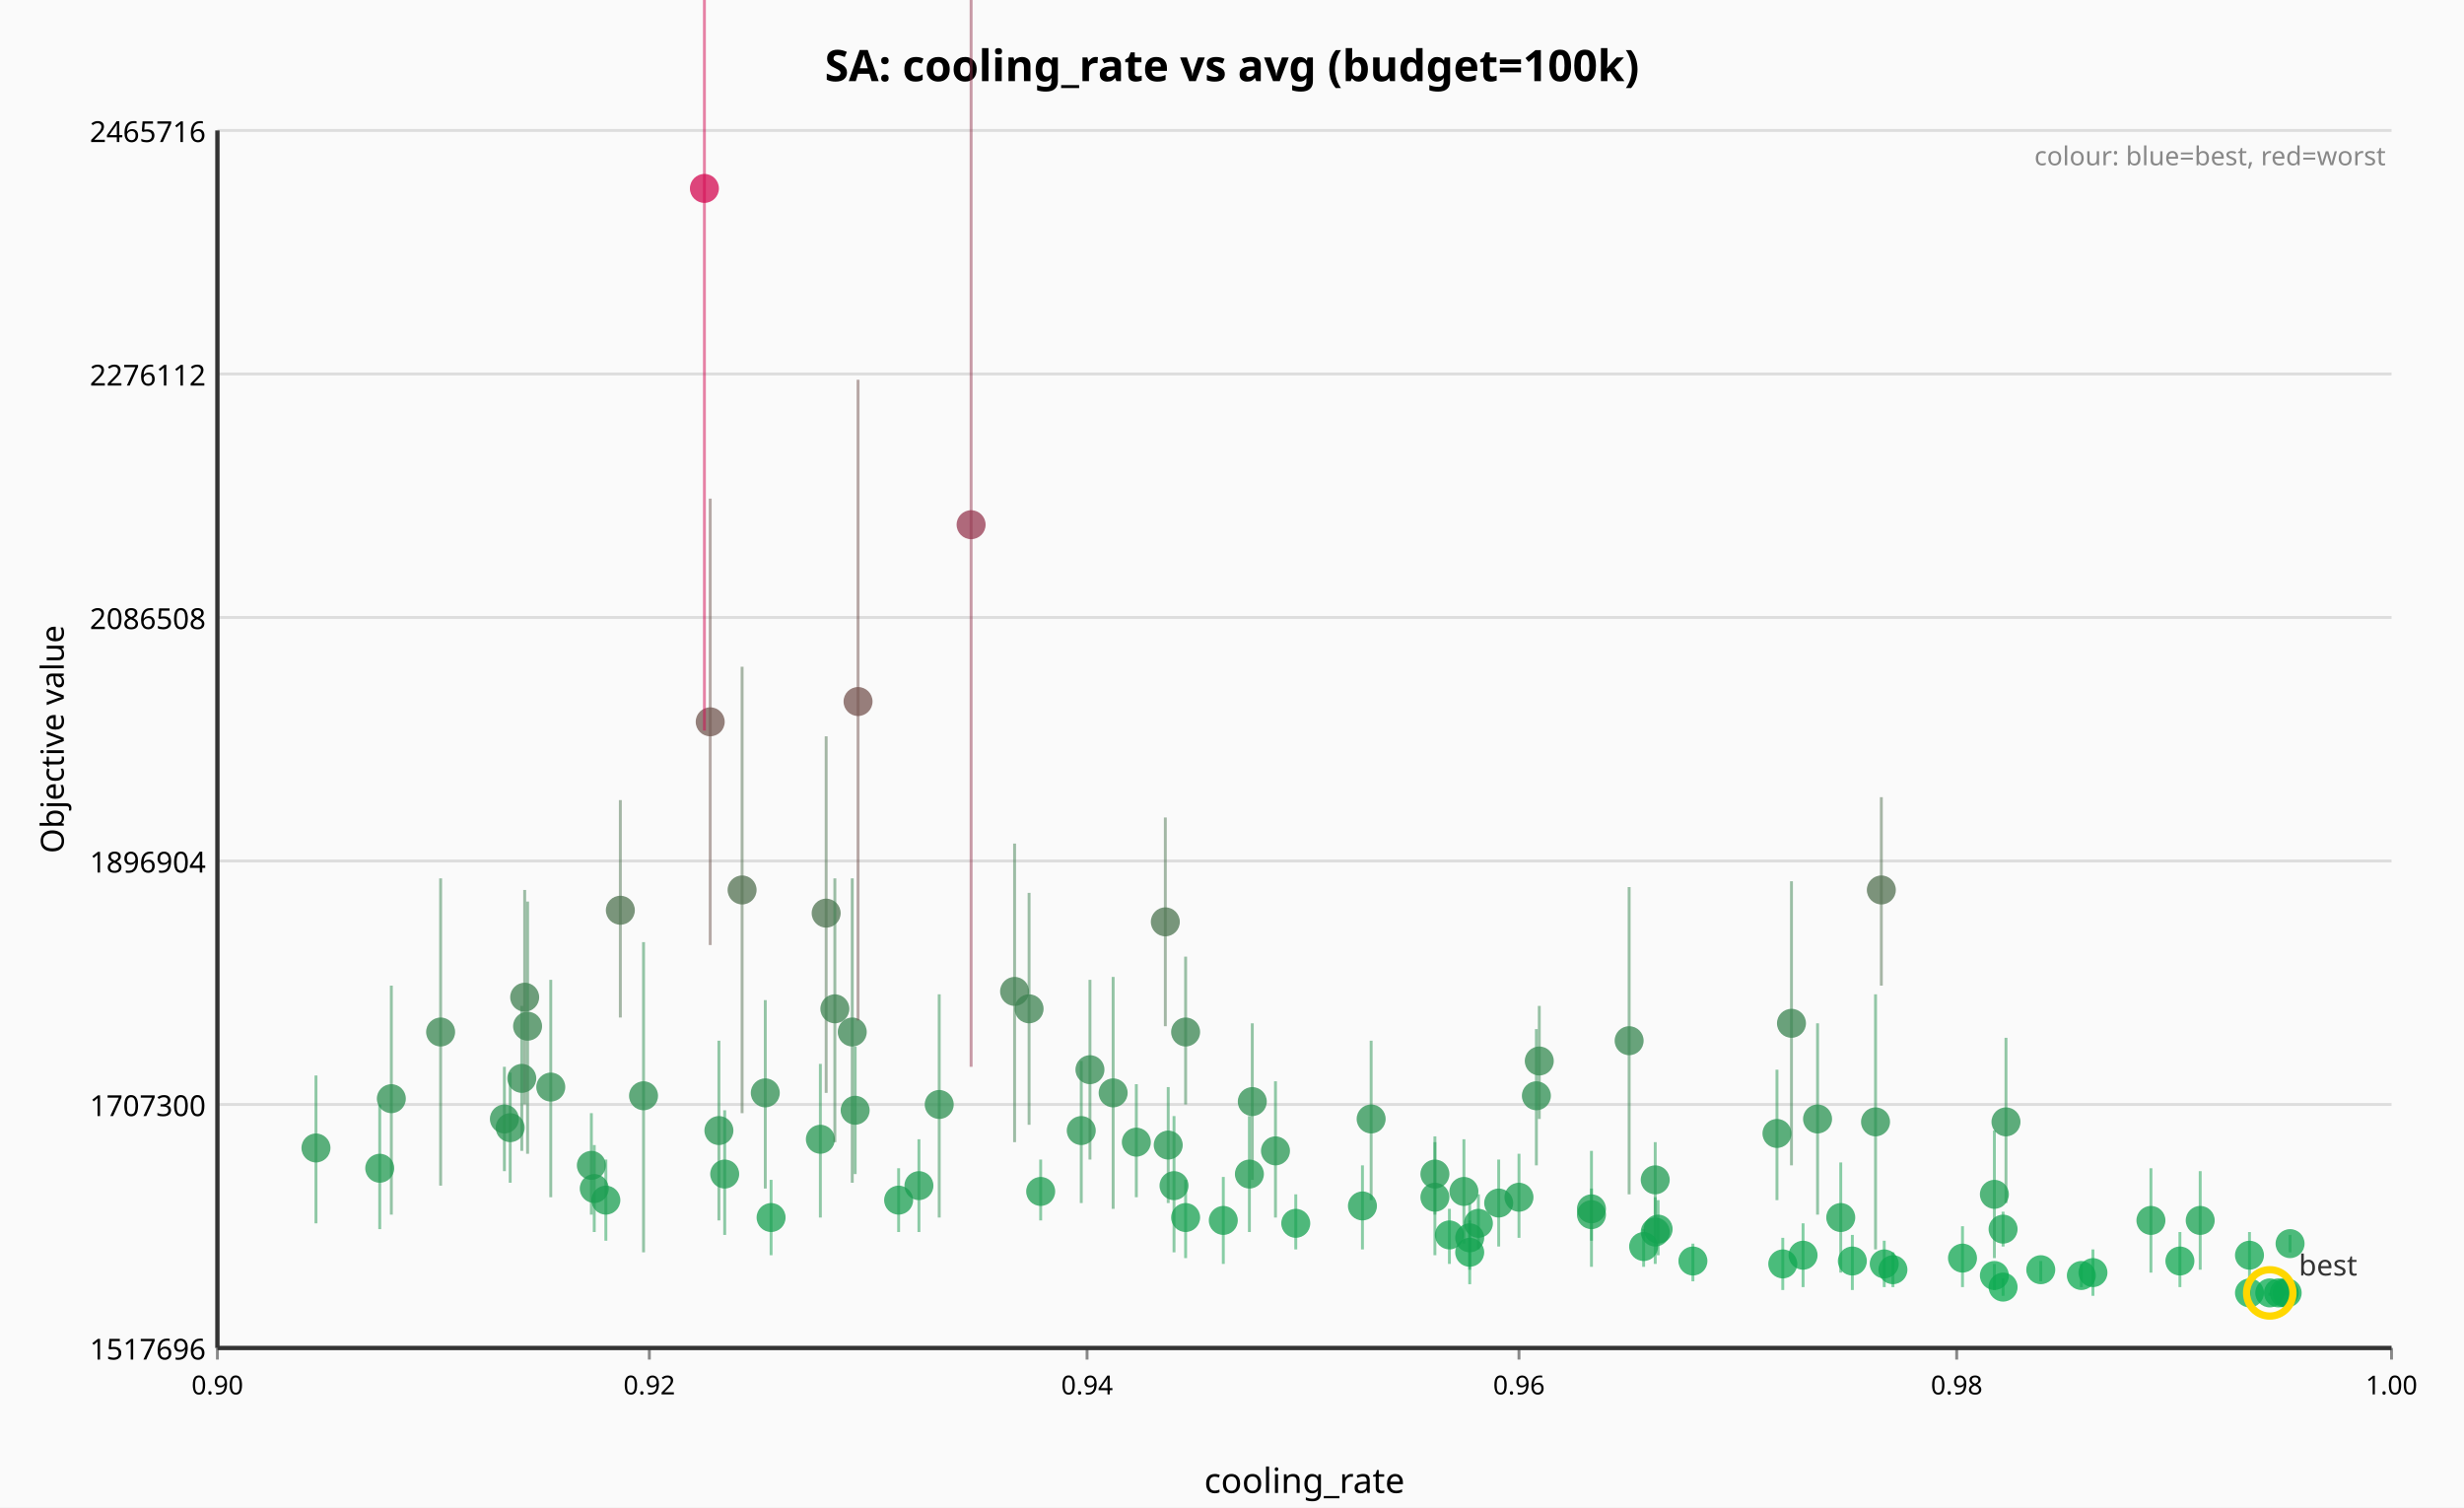
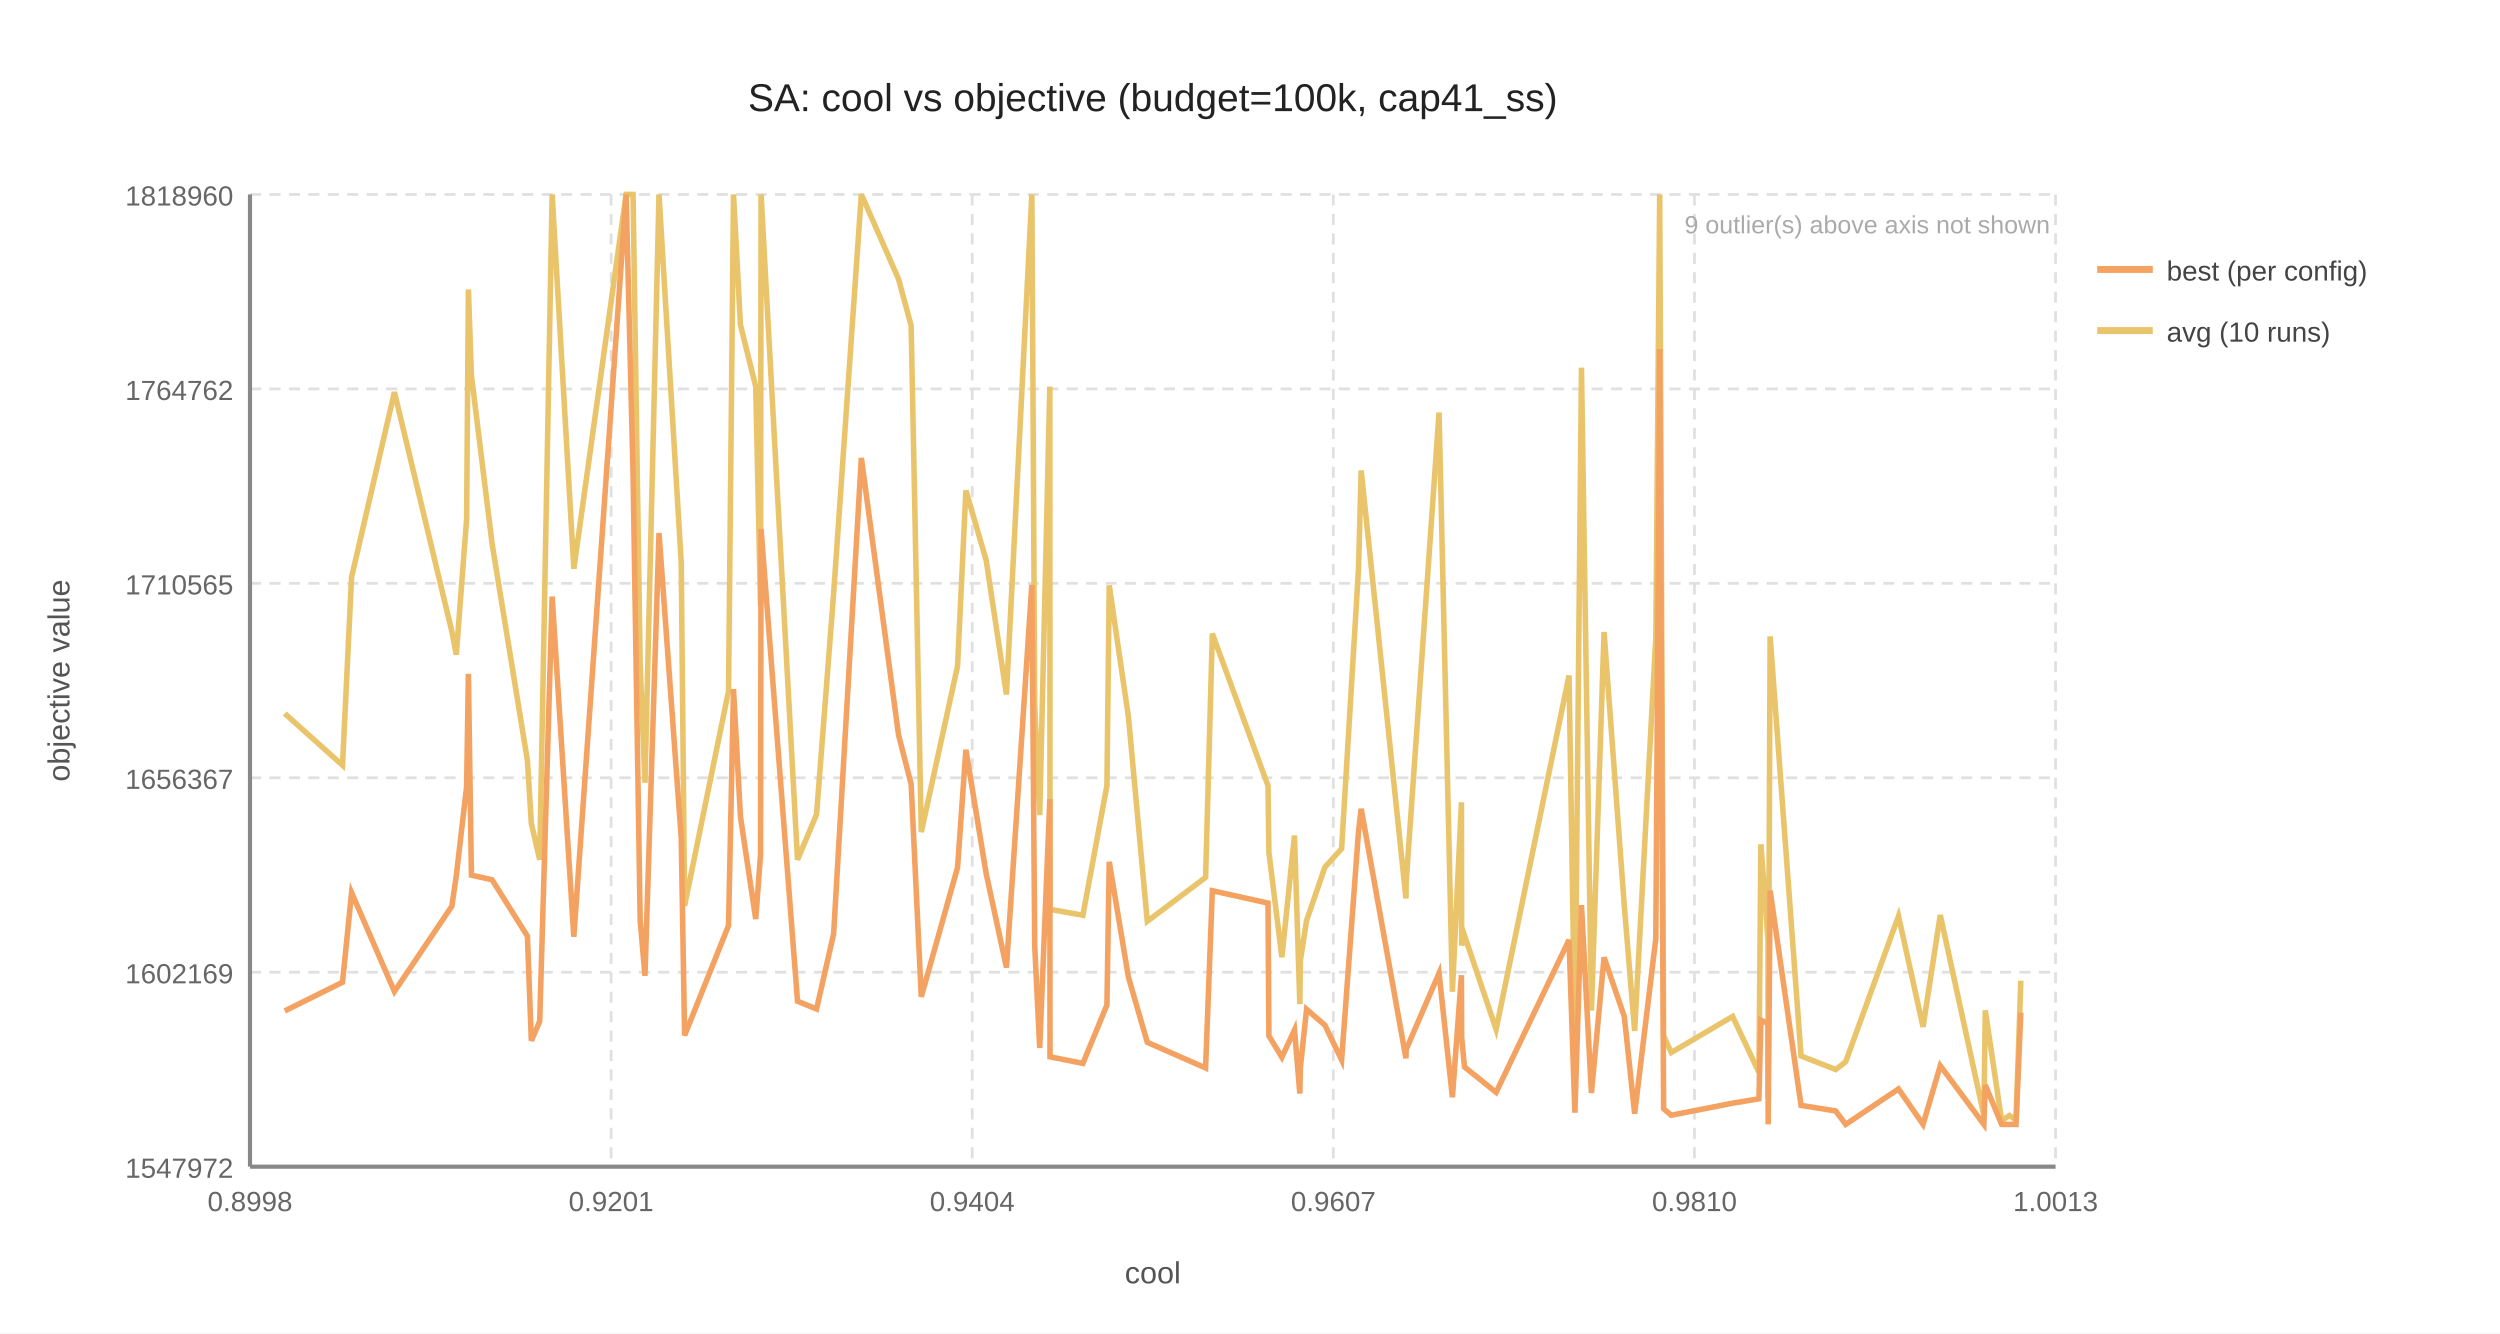
- <svg xmlns="http://www.w3.org/2000/svg" width="850" height="520">
-   <rect width="850" height="520" fill="#fafafa" />
-   <text x="425" y="28" text-anchor="middle" font-size="15" font-weight="bold" font-family="sans-serif">SA: cooling_rate vs avg (budget=100k)</text>
-   <line x1="75" y1="465" x2="825" y2="465" stroke="#ddd" stroke-width="1" />
-   <text x="71" y="469" text-anchor="end" font-size="10" font-family="sans-serif">1517696</text>
-   <line x1="75" y1="381" x2="825" y2="381" stroke="#ddd" stroke-width="1" />
-   <text x="71" y="385" text-anchor="end" font-size="10" font-family="sans-serif">1707300</text>
-   <line x1="75" y1="297" x2="825" y2="297" stroke="#ddd" stroke-width="1" />
-   <text x="71" y="301" text-anchor="end" font-size="10" font-family="sans-serif">1896904</text>
-   <line x1="75" y1="213" x2="825" y2="213" stroke="#ddd" stroke-width="1" />
-   <text x="71" y="217" text-anchor="end" font-size="10" font-family="sans-serif">2086508</text>
-   <line x1="75" y1="129" x2="825" y2="129" stroke="#ddd" stroke-width="1" />
-   <text x="71" y="133" text-anchor="end" font-size="10" font-family="sans-serif">2276112</text>
-   <line x1="75" y1="45" x2="825" y2="45" stroke="#ddd" stroke-width="1" />
-   <text x="71" y="49" text-anchor="end" font-size="10" font-family="sans-serif">2465716</text>
-   <line x1="75" y1="465" x2="75" y2="469" stroke="#888" />
-   <text x="75" y="481" text-anchor="middle" font-size="9" font-family="sans-serif">0.90</text>
-   <line x1="224" y1="465" x2="224" y2="469" stroke="#888" />
-   <text x="224" y="481" text-anchor="middle" font-size="9" font-family="sans-serif">0.92</text>
-   <line x1="375" y1="465" x2="375" y2="469" stroke="#888" />
-   <text x="375" y="481" text-anchor="middle" font-size="9" font-family="sans-serif">0.94</text>
-   <line x1="524" y1="465" x2="524" y2="469" stroke="#888" />
-   <text x="524" y="481" text-anchor="middle" font-size="9" font-family="sans-serif">0.96</text>
-   <line x1="675" y1="465" x2="675" y2="469" stroke="#888" />
-   <text x="675" y="481" text-anchor="middle" font-size="9" font-family="sans-serif">0.98</text>
-   <line x1="825" y1="465" x2="825" y2="469" stroke="#888" />
-   <text x="825" y="481" text-anchor="middle" font-size="9" font-family="sans-serif">1.00</text>
-   <line x1="75" y1="45" x2="75" y2="465" stroke="#333" stroke-width="1.5" />
-   <line x1="75" y1="465" x2="825" y2="465" stroke="#333" stroke-width="1.5" />
-   <text x="450" y="515" text-anchor="middle" font-size="12" font-family="sans-serif">cooling_rate</text>
-   <text transform="rotate(-90,18,255)" x="18" y="259" text-anchor="middle" font-size="11" font-family="sans-serif">Objective value</text>
-   <line x1="718" y1="436" x2="718" y2="444" stroke="rgb(13,169,80)" stroke-width="1" stroke-opacity="0.5" />
-   <circle cx="718" cy="440" r="5" fill="rgb(13,169,80)" fill-opacity="0.75" />
-   <line x1="704" y1="435" x2="704" y2="442" stroke="rgb(14,168,80)" stroke-width="1" stroke-opacity="0.5" />
-   <circle cx="704" cy="438" r="5" fill="rgb(14,168,80)" fill-opacity="0.75" />
-   <line x1="324" y1="343" x2="324" y2="420" stroke="rgb(44,143,80)" stroke-width="1" stroke-opacity="0.5" />
-   <circle cx="324" cy="381" r="5" fill="rgb(44,143,80)" fill-opacity="0.75" />
-   <line x1="776" y1="445" x2="776" y2="447" stroke="rgb(10,171,80)" stroke-width="1" stroke-opacity="0.5" />
-   <circle cx="776" cy="446" r="5" fill="rgb(10,171,80)" fill-opacity="0.75" />
-   <line x1="384" y1="337" x2="384" y2="417" stroke="rgb(46,142,80)" stroke-width="1" stroke-opacity="0.5" />
-   <circle cx="384" cy="377" r="5" fill="rgb(46,142,80)" fill-opacity="0.75" />
-   <line x1="776" y1="425" x2="776" y2="441" stroke="rgb(17,165,80)" stroke-width="1" stroke-opacity="0.5" />
-   <circle cx="776" cy="433" r="5" fill="rgb(17,165,80)" fill-opacity="0.75" />
-   <line x1="204" y1="384" x2="204" y2="419" stroke="rgb(33,152,80)" stroke-width="1" stroke-opacity="0.5" />
-   <circle cx="204" cy="402" r="5" fill="rgb(33,152,80)" fill-opacity="0.75" />
-   <line x1="722" y1="431" x2="722" y2="447" stroke="rgb(13,168,80)" stroke-width="1" stroke-opacity="0.5" />
-   <circle cx="722" cy="439" r="5" fill="rgb(13,168,80)" fill-opacity="0.75" />
-   <line x1="205" y1="395" x2="205" y2="425" stroke="rgb(29,156,80)" stroke-width="1" stroke-opacity="0.5" />
-   <circle cx="205" cy="410" r="5" fill="rgb(29,156,80)" fill-opacity="0.75" />
-   <line x1="622" y1="422" x2="622" y2="444" stroke="rgb(17,165,80)" stroke-width="1" stroke-opacity="0.5" />
-   <circle cx="622" cy="433" r="5" fill="rgb(17,165,80)" fill-opacity="0.75" />
-   <line x1="650" y1="428" x2="650" y2="444" stroke="rgb(15,167,80)" stroke-width="1" stroke-opacity="0.5" />
-   <circle cx="650" cy="436" r="5" fill="rgb(15,167,80)" fill-opacity="0.75" />
-   <line x1="495" y1="394" x2="495" y2="433" stroke="rgb(27,157,80)" stroke-width="1" stroke-opacity="0.5" />
-   <circle cx="495" cy="413" r="5" fill="rgb(27,157,80)" fill-opacity="0.75" />
-   <line x1="627" y1="353" x2="627" y2="419" stroke="rgb(41,145,80)" stroke-width="1" stroke-opacity="0.5" />
-   <circle cx="627" cy="386" r="5" fill="rgb(41,145,80)" fill-opacity="0.75" />
-   <line x1="190" y1="338" x2="190" y2="413" stroke="rgb(47,141,80)" stroke-width="1" stroke-opacity="0.5" />
-   <circle cx="190" cy="375" r="5" fill="rgb(47,141,80)" fill-opacity="0.75" />
-   <line x1="788" y1="445" x2="788" y2="447" stroke="rgb(10,171,80)" stroke-width="1" stroke-opacity="0.5" />
-   <circle cx="788" cy="446" r="5" fill="rgb(10,171,80)" fill-opacity="0.75" />
-   <line x1="473" y1="359" x2="473" y2="414" stroke="rgb(41,146,80)" stroke-width="1" stroke-opacity="0.5" />
-   <circle cx="473" cy="386" r="5" fill="rgb(41,146,80)" fill-opacity="0.75" />
-   <line x1="571" y1="413" x2="571" y2="436" stroke="rgb(21,162,80)" stroke-width="1" stroke-opacity="0.5" />
-   <circle cx="571" cy="425" r="5" fill="rgb(21,162,80)" fill-opacity="0.75" />
-   <line x1="505" y1="393" x2="505" y2="429" stroke="rgb(28,156,80)" stroke-width="1" stroke-opacity="0.5" />
-   <circle cx="505" cy="411" r="5" fill="rgb(28,156,80)" fill-opacity="0.75" />
-   <line x1="635" y1="401" x2="635" y2="439" stroke="rgb(23,160,80)" stroke-width="1" stroke-opacity="0.5" />
-   <circle cx="635" cy="420" r="5" fill="rgb(23,160,80)" fill-opacity="0.75" />
-   <line x1="789" y1="445" x2="789" y2="447" stroke="rgb(10,171,80)" stroke-width="1" stroke-opacity="0.5" />
-   <circle cx="789" cy="446" r="5" fill="rgb(10,171,80)" fill-opacity="0.75" />
-   <line x1="405" y1="385" x2="405" y2="432" stroke="rgb(29,155,80)" stroke-width="1" stroke-opacity="0.5" />
-   <circle cx="405" cy="409" r="5" fill="rgb(29,155,80)" fill-opacity="0.75" />
-   <line x1="174" y1="368" x2="174" y2="404" stroke="rgb(41,145,80)" stroke-width="1" stroke-opacity="0.5" />
-   <circle cx="174" cy="386" r="5" fill="rgb(41,145,80)" fill-opacity="0.75" />
-   <line x1="264" y1="345" x2="264" y2="410" stroke="rgb(46,142,80)" stroke-width="1" stroke-opacity="0.5" />
-   <circle cx="264" cy="377" r="5" fill="rgb(46,142,80)" fill-opacity="0.75" />
-   <line x1="180" y1="347" x2="180" y2="397" stroke="rgb(48,139,80)" stroke-width="1" stroke-opacity="0.5" />
-   <circle cx="180" cy="372" r="5" fill="rgb(48,139,80)" fill-opacity="0.75" />
-   <line x1="409" y1="330" x2="409" y2="381" stroke="rgb(57,132,80)" stroke-width="1" stroke-opacity="0.5" />
-   <circle cx="409" cy="356" r="5" fill="rgb(57,132,80)" fill-opacity="0.75" />
-   <line x1="209" y1="400" x2="209" y2="428" stroke="rgb(26,158,80)" stroke-width="1" stroke-opacity="0.5" />
-   <circle cx="209" cy="414" r="5" fill="rgb(26,158,80)" fill-opacity="0.75" />
-   <line x1="530" y1="355" x2="530" y2="402" stroke="rgb(45,142,80)" stroke-width="1" stroke-opacity="0.5" />
-   <circle cx="530" cy="378" r="5" fill="rgb(45,142,80)" fill-opacity="0.75" />
-   <line x1="571" y1="394" x2="571" y2="420" stroke="rgb(30,154,80)" stroke-width="1" stroke-opacity="0.5" />
-   <circle cx="571" cy="407" r="5" fill="rgb(30,154,80)" fill-opacity="0.75" />
-   <line x1="783" y1="446" x2="783" y2="447" stroke="rgb(9,171,80)" stroke-width="1" stroke-opacity="0.5" />
-   <circle cx="783" cy="446" r="5" fill="rgb(9,171,80)" fill-opacity="0.75" />
-   <line x1="639" y1="426" x2="639" y2="445" stroke="rgb(15,167,80)" stroke-width="1" stroke-opacity="0.5" />
-   <circle cx="639" cy="435" r="5" fill="rgb(15,167,80)" fill-opacity="0.75" />
-   <line x1="440" y1="373" x2="440" y2="420" stroke="rgb(36,150,80)" stroke-width="1" stroke-opacity="0.5" />
-   <circle cx="440" cy="397" r="5" fill="rgb(36,150,80)" fill-opacity="0.75" />
-   <line x1="403" y1="375" x2="403" y2="415" stroke="rgb(36,149,80)" stroke-width="1" stroke-opacity="0.5" />
-   <circle cx="403" cy="395" r="5" fill="rgb(36,149,80)" fill-opacity="0.75" />
-   <line x1="691" y1="441" x2="691" y2="447" stroke="rgb(11,170,80)" stroke-width="1" stroke-opacity="0.5" />
-   <circle cx="691" cy="444" r="5" fill="rgb(11,170,80)" fill-opacity="0.75" />
-   <line x1="618" y1="304" x2="618" y2="402" stroke="rgb(58,131,80)" stroke-width="1" stroke-opacity="0.5" />
-   <circle cx="618" cy="353" r="5" fill="rgb(58,131,80)" fill-opacity="0.75" />
-   <line x1="350" y1="291" x2="350" y2="394" stroke="rgb(64,127,80)" stroke-width="1" stroke-opacity="0.5" />
-   <circle cx="350" cy="342" r="5" fill="rgb(64,127,80)" fill-opacity="0.75" />
-   <line x1="256" y1="230" x2="256" y2="384" stroke="rgb(82,112,80)" stroke-width="1" stroke-opacity="0.5" />
-   <circle cx="256" cy="307" r="5" fill="rgb(82,112,80)" fill-opacity="0.75" />
-   <line x1="248" y1="359" x2="248" y2="421" stroke="rgb(39,147,80)" stroke-width="1" stroke-opacity="0.5" />
-   <circle cx="248" cy="390" r="5" fill="rgb(39,147,80)" fill-opacity="0.75" />
-   <line x1="584" y1="429" x2="584" y2="442" stroke="rgb(15,166,80)" stroke-width="1" stroke-opacity="0.5" />
-   <circle cx="584" cy="435" r="5" fill="rgb(15,166,80)" fill-opacity="0.75" />
-   <line x1="613" y1="369" x2="613" y2="414" stroke="rgb(38,148,80)" stroke-width="1" stroke-opacity="0.5" />
-   <circle cx="613" cy="391" r="5" fill="rgb(38,148,80)" fill-opacity="0.75" />
-   <line x1="531" y1="347" x2="531" y2="386" stroke="rgb(52,137,80)" stroke-width="1" stroke-opacity="0.5" />
-   <circle cx="531" cy="366" r="5" fill="rgb(52,137,80)" fill-opacity="0.75" />
-   <line x1="500" y1="417" x2="500" y2="436" stroke="rgb(20,163,80)" stroke-width="1" stroke-opacity="0.5" />
-   <circle cx="500" cy="426" r="5" fill="rgb(20,163,80)" fill-opacity="0.75" />
-   <line x1="507" y1="421" x2="507" y2="443" stroke="rgb(17,165,80)" stroke-width="1" stroke-opacity="0.5" />
-   <circle cx="507" cy="432" r="5" fill="rgb(17,165,80)" fill-opacity="0.75" />
-   <line x1="549" y1="397" x2="549" y2="437" stroke="rgb(25,159,80)" stroke-width="1" stroke-opacity="0.5" />
-   <circle cx="549" cy="417" r="5" fill="rgb(25,159,80)" fill-opacity="0.75" />
-   <line x1="422" y1="406" x2="422" y2="436" stroke="rgb(23,160,80)" stroke-width="1" stroke-opacity="0.5" />
-   <circle cx="422" cy="421" r="5" fill="rgb(23,160,80)" fill-opacity="0.75" />
-   <line x1="691" y1="418" x2="691" y2="430" stroke="rgb(21,162,80)" stroke-width="1" stroke-opacity="0.5" />
-   <circle cx="691" cy="424" r="5" fill="rgb(21,162,80)" fill-opacity="0.75" />
-   <line x1="470" y1="402" x2="470" y2="431" stroke="rgb(25,158,80)" stroke-width="1" stroke-opacity="0.5" />
-   <circle cx="470" cy="416" r="5" fill="rgb(25,158,80)" fill-opacity="0.75" />
-   <line x1="790" y1="426" x2="790" y2="432" stroke="rgb(19,164,80)" stroke-width="1" stroke-opacity="0.5" />
-   <circle cx="790" cy="429" r="5" fill="rgb(19,164,80)" fill-opacity="0.75" />
-   <line x1="245" y1="172" x2="245" y2="326" stroke="rgb(113,87,80)" stroke-width="1" stroke-opacity="0.5" />
-   <circle cx="245" cy="249" r="5" fill="rgb(113,87,80)" fill-opacity="0.75" />
-   <line x1="392" y1="374" x2="392" y2="413" stroke="rgb(37,149,80)" stroke-width="1" stroke-opacity="0.5" />
-   <circle cx="392" cy="394" r="5" fill="rgb(37,149,80)" fill-opacity="0.75" />
-   <line x1="294" y1="303" x2="294" y2="408" stroke="rgb(57,132,80)" stroke-width="1" stroke-opacity="0.5" />
-   <circle cx="294" cy="356" r="5" fill="rgb(57,132,80)" fill-opacity="0.75" />
-   <line x1="283" y1="367" x2="283" y2="420" stroke="rgb(37,149,80)" stroke-width="1" stroke-opacity="0.5" />
-   <circle cx="283" cy="393" r="5" fill="rgb(37,149,80)" fill-opacity="0.75" />
-   <line x1="355" y1="308" x2="355" y2="388" stroke="rgb(61,129,80)" stroke-width="1" stroke-opacity="0.5" />
-   <circle cx="355" cy="348" r="5" fill="rgb(61,129,80)" fill-opacity="0.75" />
-   <line x1="176" y1="370" x2="176" y2="408" stroke="rgb(40,147,80)" stroke-width="1" stroke-opacity="0.5" />
-   <circle cx="176" cy="389" r="5" fill="rgb(40,147,80)" fill-opacity="0.75" />
-   <line x1="295" y1="361" x2="295" y2="405" stroke="rgb(43,144,80)" stroke-width="1" stroke-opacity="0.5" />
-   <circle cx="295" cy="383" r="5" fill="rgb(43,144,80)" fill-opacity="0.75" />
-   <line x1="562" y1="306" x2="562" y2="412" stroke="rgb(55,134,80)" stroke-width="1" stroke-opacity="0.5" />
-   <circle cx="562" cy="359" r="5" fill="rgb(55,134,80)" fill-opacity="0.75" />
-   <line x1="409" y1="407" x2="409" y2="434" stroke="rgb(23,160,80)" stroke-width="1" stroke-opacity="0.5" />
-   <circle cx="409" cy="420" r="5" fill="rgb(23,160,80)" fill-opacity="0.75" />
-   <line x1="524" y1="398" x2="524" y2="427" stroke="rgb(27,157,80)" stroke-width="1" stroke-opacity="0.5" />
-   <circle cx="524" cy="413" r="5" fill="rgb(27,157,80)" fill-opacity="0.75" />
-   <line x1="373" y1="366" x2="373" y2="415" stroke="rgb(39,147,80)" stroke-width="1" stroke-opacity="0.5" />
-   <circle cx="373" cy="390" r="5" fill="rgb(39,147,80)" fill-opacity="0.75" />
-   <line x1="250" y1="383" x2="250" y2="426" stroke="rgb(31,153,80)" stroke-width="1" stroke-opacity="0.5" />
-   <circle cx="250" cy="405" r="5" fill="rgb(31,153,80)" fill-opacity="0.75" />
-   <line x1="549" y1="410" x2="549" y2="428" stroke="rgb(24,160,80)" stroke-width="1" stroke-opacity="0.5" />
-   <circle cx="549" cy="419" r="5" fill="rgb(24,160,80)" fill-opacity="0.75" />
-   <line x1="615" y1="427" x2="615" y2="445" stroke="rgb(15,167,80)" stroke-width="1" stroke-opacity="0.5" />
-   <circle cx="615" cy="436" r="5" fill="rgb(15,167,80)" fill-opacity="0.75" />
-   <line x1="359" y1="400" x2="359" y2="421" stroke="rgb(28,156,80)" stroke-width="1" stroke-opacity="0.5" />
-   <circle cx="359" cy="411" r="5" fill="rgb(28,156,80)" fill-opacity="0.75" />
-   <line x1="517" y1="400" x2="517" y2="430" stroke="rgb(26,158,80)" stroke-width="1" stroke-opacity="0.5" />
-   <circle cx="517" cy="415" r="5" fill="rgb(26,158,80)" fill-opacity="0.75" />
-   <line x1="786" y1="445" x2="786" y2="447" stroke="rgb(10,171,80)" stroke-width="1" stroke-opacity="0.5" />
-   <circle cx="786" cy="446" r="5" fill="rgb(10,171,80)" fill-opacity="0.75" />
-   <line x1="677" y1="423" x2="677" y2="444" stroke="rgb(16,166,80)" stroke-width="1" stroke-opacity="0.5" />
-   <circle cx="677" cy="434" r="5" fill="rgb(16,166,80)" fill-opacity="0.75" />
-   <line x1="243" y1="-123" x2="243" y2="252" stroke="rgb(210,8,80)" stroke-width="1" stroke-opacity="0.5" />
-   <circle cx="243" cy="65" r="5" fill="rgb(210,8,80)" fill-opacity="0.75" />
-   <line x1="759" y1="404" x2="759" y2="438" stroke="rgb(23,160,80)" stroke-width="1" stroke-opacity="0.5" />
-   <circle cx="759" cy="421" r="5" fill="rgb(23,160,80)" fill-opacity="0.75" />
-   <line x1="507" y1="415" x2="507" y2="438" stroke="rgb(20,163,80)" stroke-width="1" stroke-opacity="0.5" />
-   <circle cx="507" cy="427" r="5" fill="rgb(20,163,80)" fill-opacity="0.75" />
-   <line x1="572" y1="414" x2="572" y2="433" stroke="rgb(21,162,80)" stroke-width="1" stroke-opacity="0.5" />
-   <circle cx="572" cy="424" r="5" fill="rgb(21,162,80)" fill-opacity="0.75" />
-   <line x1="266" y1="407" x2="266" y2="433" stroke="rgb(23,160,80)" stroke-width="1" stroke-opacity="0.5" />
-   <circle cx="266" cy="420" r="5" fill="rgb(23,160,80)" fill-opacity="0.75" />
-   <line x1="181" y1="307" x2="181" y2="381" stroke="rgb(63,127,80)" stroke-width="1" stroke-opacity="0.5" />
-   <circle cx="181" cy="344" r="5" fill="rgb(63,127,80)" fill-opacity="0.75" />
-   <line x1="692" y1="358" x2="692" y2="415" stroke="rgb(41,146,80)" stroke-width="1" stroke-opacity="0.5" />
-   <circle cx="692" cy="387" r="5" fill="rgb(41,146,80)" fill-opacity="0.75" />
-   <line x1="402" y1="282" x2="402" y2="354" stroke="rgb(77,116,80)" stroke-width="1" stroke-opacity="0.5" />
-   <circle cx="402" cy="318" r="5" fill="rgb(77,116,80)" fill-opacity="0.75" />
-   <line x1="447" y1="412" x2="447" y2="431" stroke="rgb(22,161,80)" stroke-width="1" stroke-opacity="0.5" />
-   <circle cx="447" cy="422" r="5" fill="rgb(22,161,80)" fill-opacity="0.75" />
-   <line x1="317" y1="393" x2="317" y2="425" stroke="rgb(29,155,80)" stroke-width="1" stroke-opacity="0.5" />
-   <circle cx="317" cy="409" r="5" fill="rgb(29,155,80)" fill-opacity="0.75" />
-   <line x1="432" y1="353" x2="432" y2="407" stroke="rgb(44,143,80)" stroke-width="1" stroke-opacity="0.5" />
-   <circle cx="432" cy="380" r="5" fill="rgb(44,143,80)" fill-opacity="0.75" />
-   <line x1="152" y1="303" x2="152" y2="409" stroke="rgb(57,133,80)" stroke-width="1" stroke-opacity="0.5" />
-   <circle cx="152" cy="356" r="5" fill="rgb(57,133,80)" fill-opacity="0.75" />
-   <line x1="567" y1="424" x2="567" y2="437" stroke="rgb(18,164,80)" stroke-width="1" stroke-opacity="0.5" />
-   <circle cx="567" cy="430" r="5" fill="rgb(18,164,80)" fill-opacity="0.75" />
-   <line x1="431" y1="385" x2="431" y2="425" stroke="rgb(31,154,80)" stroke-width="1" stroke-opacity="0.5" />
-   <circle cx="431" cy="405" r="5" fill="rgb(31,154,80)" fill-opacity="0.75" />
-   <line x1="688" y1="436" x2="688" y2="445" stroke="rgb(13,169,80)" stroke-width="1" stroke-opacity="0.5" />
-   <circle cx="688" cy="440" r="5" fill="rgb(13,169,80)" fill-opacity="0.75" />
-   <line x1="135" y1="340" x2="135" y2="419" stroke="rgb(45,143,80)" stroke-width="1" stroke-opacity="0.5" />
-   <circle cx="135" cy="379" r="5" fill="rgb(45,143,80)" fill-opacity="0.75" />
-   <line x1="131" y1="381" x2="131" y2="424" stroke="rgb(32,153,80)" stroke-width="1" stroke-opacity="0.5" />
-   <circle cx="131" cy="403" r="5" fill="rgb(32,153,80)" fill-opacity="0.75" />
-   <line x1="688" y1="390" x2="688" y2="434" stroke="rgb(27,157,80)" stroke-width="1" stroke-opacity="0.5" />
-   <circle cx="688" cy="412" r="5" fill="rgb(27,157,80)" fill-opacity="0.75" />
-   <line x1="647" y1="343" x2="647" y2="431" stroke="rgb(41,146,80)" stroke-width="1" stroke-opacity="0.5" />
-   <circle cx="647" cy="387" r="5" fill="rgb(41,146,80)" fill-opacity="0.75" />
-   <line x1="649" y1="275" x2="649" y2="340" stroke="rgb(82,112,80)" stroke-width="1" stroke-opacity="0.5" />
-   <circle cx="649" cy="307" r="5" fill="rgb(82,112,80)" fill-opacity="0.75" />
-   <line x1="376" y1="338" x2="376" y2="400" stroke="rgb(50,138,80)" stroke-width="1" stroke-opacity="0.5" />
-   <circle cx="376" cy="369" r="5" fill="rgb(50,138,80)" fill-opacity="0.75" />
-   <line x1="510" y1="412" x2="510" y2="431" stroke="rgb(22,161,80)" stroke-width="1" stroke-opacity="0.5" />
-   <circle cx="510" cy="422" r="5" fill="rgb(22,161,80)" fill-opacity="0.75" />
-   <line x1="310" y1="403" x2="310" y2="425" stroke="rgb(26,158,80)" stroke-width="1" stroke-opacity="0.5" />
-   <circle cx="310" cy="414" r="5" fill="rgb(26,158,80)" fill-opacity="0.75" />
-   <line x1="285" y1="254" x2="285" y2="377" stroke="rgb(78,115,80)" stroke-width="1" stroke-opacity="0.5" />
-   <circle cx="285" cy="315" r="5" fill="rgb(78,115,80)" fill-opacity="0.75" />
-   <line x1="288" y1="303" x2="288" y2="394" stroke="rgb(61,129,80)" stroke-width="1" stroke-opacity="0.5" />
-   <circle cx="288" cy="348" r="5" fill="rgb(61,129,80)" fill-opacity="0.75" />
-   <line x1="752" y1="425" x2="752" y2="444" stroke="rgb(16,166,80)" stroke-width="1" stroke-opacity="0.5" />
-   <circle cx="752" cy="435" r="5" fill="rgb(16,166,80)" fill-opacity="0.75" />
-   <line x1="214" y1="276" x2="214" y2="351" stroke="rgb(79,115,80)" stroke-width="1" stroke-opacity="0.5" />
-   <circle cx="214" cy="314" r="5" fill="rgb(79,115,80)" fill-opacity="0.75" />
-   <line x1="495" y1="392" x2="495" y2="419" stroke="rgb(31,154,80)" stroke-width="1" stroke-opacity="0.5" />
-   <circle cx="495" cy="405" r="5" fill="rgb(31,154,80)" fill-opacity="0.75" />
-   <line x1="182" y1="311" x2="182" y2="398" stroke="rgb(58,132,80)" stroke-width="1" stroke-opacity="0.5" />
-   <circle cx="182" cy="354" r="5" fill="rgb(58,132,80)" fill-opacity="0.75" />
-   <line x1="335" y1="-7" x2="335" y2="368" stroke="rgb(149,57,80)" stroke-width="1" stroke-opacity="0.5" />
-   <circle cx="335" cy="181" r="5" fill="rgb(149,57,80)" fill-opacity="0.75" />
-   <line x1="742" y1="403" x2="742" y2="439" stroke="rgb(23,160,80)" stroke-width="1" stroke-opacity="0.5" />
-   <circle cx="742" cy="421" r="5" fill="rgb(23,160,80)" fill-opacity="0.75" />
-   <line x1="109" y1="371" x2="109" y2="422" stroke="rgb(36,150,80)" stroke-width="1" stroke-opacity="0.5" />
-   <circle cx="109" cy="396" r="5" fill="rgb(36,150,80)" fill-opacity="0.75" />
-   <line x1="653" y1="432" x2="653" y2="444" stroke="rgb(14,168,80)" stroke-width="1" stroke-opacity="0.5" />
-   <circle cx="653" cy="438" r="5" fill="rgb(14,168,80)" fill-opacity="0.75" />
-   <line x1="222" y1="325" x2="222" y2="432" stroke="rgb(45,142,80)" stroke-width="1" stroke-opacity="0.5" />
-   <circle cx="222" cy="378" r="5" fill="rgb(45,142,80)" fill-opacity="0.75" />
-   <line x1="296" y1="131" x2="296" y2="352" stroke="rgb(117,84,80)" stroke-width="1" stroke-opacity="0.5" />
-   <circle cx="296" cy="242" r="5" fill="rgb(117,84,80)" fill-opacity="0.75" />
-   <circle cx="783" cy="446" r="8" fill="none" stroke="gold" stroke-width="2.5" />
-   <text x="793" y="440" font-size="10" fill="#333" font-family="sans-serif">best</text>
-   <text x="823" y="57" text-anchor="end" font-size="9" fill="#888" font-family="sans-serif">colour: blue=best, red=worst</text>
+ <svg xmlns="http://www.w3.org/2000/svg" width="900" height="480">
+   <rect width="100%" height="100%" fill="white" />
+   <line x1="90.00" y1="70.00" x2="90.00" y2="420.00" stroke="#e0e0e0" stroke-width="1.00" stroke-dasharray="4,3" />
+   <text x="90.00" y="436.00" text-anchor="middle" font-size="10" fill="#666" font-family="Arial,sans-serif">0.8998</text>
+   <line x1="220.00" y1="70.00" x2="220.00" y2="420.00" stroke="#e0e0e0" stroke-width="1.00" stroke-dasharray="4,3" />
+   <text x="220.00" y="436.00" text-anchor="middle" font-size="10" fill="#666" font-family="Arial,sans-serif">0.9201</text>
+   <line x1="350.00" y1="70.00" x2="350.00" y2="420.00" stroke="#e0e0e0" stroke-width="1.00" stroke-dasharray="4,3" />
+   <text x="350.00" y="436.00" text-anchor="middle" font-size="10" fill="#666" font-family="Arial,sans-serif">0.9404</text>
+   <line x1="480.00" y1="70.00" x2="480.00" y2="420.00" stroke="#e0e0e0" stroke-width="1.00" stroke-dasharray="4,3" />
+   <text x="480.00" y="436.00" text-anchor="middle" font-size="10" fill="#666" font-family="Arial,sans-serif">0.9607</text>
+   <line x1="610.00" y1="70.00" x2="610.00" y2="420.00" stroke="#e0e0e0" stroke-width="1.00" stroke-dasharray="4,3" />
+   <text x="610.00" y="436.00" text-anchor="middle" font-size="10" fill="#666" font-family="Arial,sans-serif">0.9810</text>
+   <line x1="740.00" y1="70.00" x2="740.00" y2="420.00" stroke="#e0e0e0" stroke-width="1.00" stroke-dasharray="4,3" />
+   <text x="740.00" y="436.00" text-anchor="middle" font-size="10" fill="#666" font-family="Arial,sans-serif">1.0013</text>
+   <line x1="90.00" y1="420.00" x2="740.00" y2="420.00" stroke="#e0e0e0" stroke-width="1.00" stroke-dasharray="4,3" />
+   <text x="84.00" y="424.00" text-anchor="end" font-size="10" fill="#666" font-family="Arial,sans-serif">1547972</text>
+   <line x1="90.00" y1="350.00" x2="740.00" y2="350.00" stroke="#e0e0e0" stroke-width="1.00" stroke-dasharray="4,3" />
+   <text x="84.00" y="354.00" text-anchor="end" font-size="10" fill="#666" font-family="Arial,sans-serif">1602169</text>
+   <line x1="90.00" y1="280.00" x2="740.00" y2="280.00" stroke="#e0e0e0" stroke-width="1.00" stroke-dasharray="4,3" />
+   <text x="84.00" y="284.00" text-anchor="end" font-size="10" fill="#666" font-family="Arial,sans-serif">1656367</text>
+   <line x1="90.00" y1="210.00" x2="740.00" y2="210.00" stroke="#e0e0e0" stroke-width="1.00" stroke-dasharray="4,3" />
+   <text x="84.00" y="214.00" text-anchor="end" font-size="10" fill="#666" font-family="Arial,sans-serif">1710565</text>
+   <line x1="90.00" y1="140.00" x2="740.00" y2="140.00" stroke="#e0e0e0" stroke-width="1.00" stroke-dasharray="4,3" />
+   <text x="84.00" y="144.00" text-anchor="end" font-size="10" fill="#666" font-family="Arial,sans-serif">1764762</text>
+   <line x1="90.00" y1="70.00" x2="740.00" y2="70.00" stroke="#e0e0e0" stroke-width="1.00" stroke-dasharray="4,3" />
+   <text x="84.00" y="74.00" text-anchor="end" font-size="10" fill="#666" font-family="Arial,sans-serif">1818960</text>
+   <line x1="90.00" y1="70.00" x2="90.00" y2="420.00" stroke="#888" stroke-width="1.50" />
+   <line x1="90.00" y1="420.00" x2="740.00" y2="420.00" stroke="#888" stroke-width="1.50" />
+   <polyline points="102.50,256.86 123.30,275.49 126.57,207.75 141.99,141.17 162.67,227.35 164.27,235.69 167.98,186.93 168.62,104.22 169.71,135.14 177.14,195.65 189.87,273.77 191.28,296.50 194.29,309.51 198.77,70.00 206.58,204.76 225.40,70.00 227.90,70.00 230.46,239.55 232.19,281.80 237.24,70.00 245.24,202.38 246.46,326.04 262.27,248.80 264.06,70.00 266.56,116.95 272.06,139.13 273.79,218.08 273.98,70.00 287.11,309.52 293.96,293.19 300.10,213.78 310.09,70.00 323.46,100.43 328.01,117.22 331.66,299.55 344.72,239.80 347.72,176.57 355.02,201.66 362.32,250.02 371.47,70.00 372.50,253.70 374.29,293.44 377.94,139.19 378.00,327.36 389.84,329.49 398.49,282.83 399.32,210.75 406.23,258.05 413.02,331.67 434.01,315.86 436.44,228.11 456.48,282.86 456.80,306.80 461.47,344.61 466.02,300.78 467.94,361.50 468.13,345.83 470.37,331.39 476.96,312.20 482.98,305.51 489.06,204.99 490.02,169.36 506.15,323.44 506.22,317.60 518.06,148.52 522.86,357.03 526.12,288.82 526.19,340.35 527.21,336.74 538.60,370.57 564.85,243.18 566.96,373.25 569.33,132.36 572.91,363.82 577.46,227.53 584.76,326.29 588.47,371.13 596.09,229.70 597.49,70.00 598.90,372.90 601.66,378.91 623.74,365.92 633.21,386.05 633.92,303.95 636.48,338.55 636.54,395.36 637.24,229.09 648.38,380.16 660.86,385.03 664.45,382.24 683.46,329.79 692.29,369.67 698.50,329.40 714.19,401.52 714.70,363.73 720.59,403.45 723.40,401.59 725.32,402.94 725.77,403.00 727.50,353.05 " fill="none" stroke="#e9c46a" stroke-width="2.00" />
+   <polyline points="102.50,363.94 123.30,353.61 126.57,321.36 141.99,356.94 162.67,326.21 164.27,315.22 167.98,283.22 168.62,242.60 169.71,315.07 177.14,316.71 189.87,337.02 191.28,374.67 194.29,367.66 198.77,214.78 206.58,337.24 225.40,70.00 227.90,170.53 230.46,331.29 232.19,351.29 237.24,191.89 245.24,301.66 246.46,372.76 262.27,333.20 264.06,248.05 266.56,293.98 272.06,330.86 273.79,307.73 273.98,190.45 287.11,360.44 293.96,363.24 300.10,336.22 310.09,164.85 323.46,264.51 328.01,282.32 331.66,358.85 344.72,312.29 347.72,269.92 355.02,314.48 362.32,348.34 371.47,210.52 372.50,340.58 374.29,377.27 377.94,287.69 378.00,380.46 389.84,382.81 398.49,361.81 399.32,310.26 406.23,351.79 413.02,375.23 434.01,384.47 436.44,320.66 456.48,325.11 456.80,372.91 461.47,380.62 466.02,370.77 467.94,393.66 468.13,384.30 470.37,363.33 476.96,369.07 482.98,381.58 489.06,299.45 490.02,291.16 506.15,381.00 506.22,377.82 518.06,350.35 522.86,395.02 526.12,351.07 526.19,373.40 527.21,384.10 538.60,393.25 564.85,338.35 566.96,400.57 569.33,325.83 572.91,393.47 577.46,344.64 584.76,366.01 588.47,400.92 596.09,337.95 597.49,125.65 598.90,399.15 601.66,401.48 623.74,397.14 633.21,395.58 633.92,367.28 636.48,368.44 636.54,404.78 637.24,320.62 648.38,397.94 660.86,399.94 664.45,404.78 683.46,392.02 692.29,404.78 698.50,383.67 714.19,404.78 714.70,390.62 720.59,404.78 723.40,404.78 725.32,404.78 725.77,404.78 727.50,364.59 " fill="none" stroke="#f4a261" stroke-width="2.00" />
+   <line x1="755.00" y1="97.00" x2="775.00" y2="97.00" stroke="#f4a261" stroke-width="2.50" />
+   <text x="780.00" y="101.00" text-anchor="start" font-size="10" fill="#444" font-family="Arial,sans-serif">best (per config)</text>
+   <line x1="755.00" y1="119.00" x2="775.00" y2="119.00" stroke="#e9c46a" stroke-width="2.50" />
+   <text x="780.00" y="123.00" text-anchor="start" font-size="10" fill="#444" font-family="Arial,sans-serif">avg (10 runs)</text>
+   <text x="415.00" y="40.00" text-anchor="middle" font-size="14" fill="#222" font-family="Arial,sans-serif">SA: cool vs objective  (budget=100k, cap41_ss)</text>
+   <text x="415.00" y="462.00" text-anchor="middle" font-size="11" fill="#555" font-family="Arial,sans-serif">cool</text>
+   <text x="25.00" y="245.00" text-anchor="middle" font-size="11" fill="#555" font-family="Arial,sans-serif" transform="rotate(-90.00,25.00,245.00)">objective value</text>
+   <text x="738.00" y="84.00" text-anchor="end" font-size="9" fill="#aaa" font-family="Arial,sans-serif">9 outlier(s) above axis not shown</text>
</svg>
